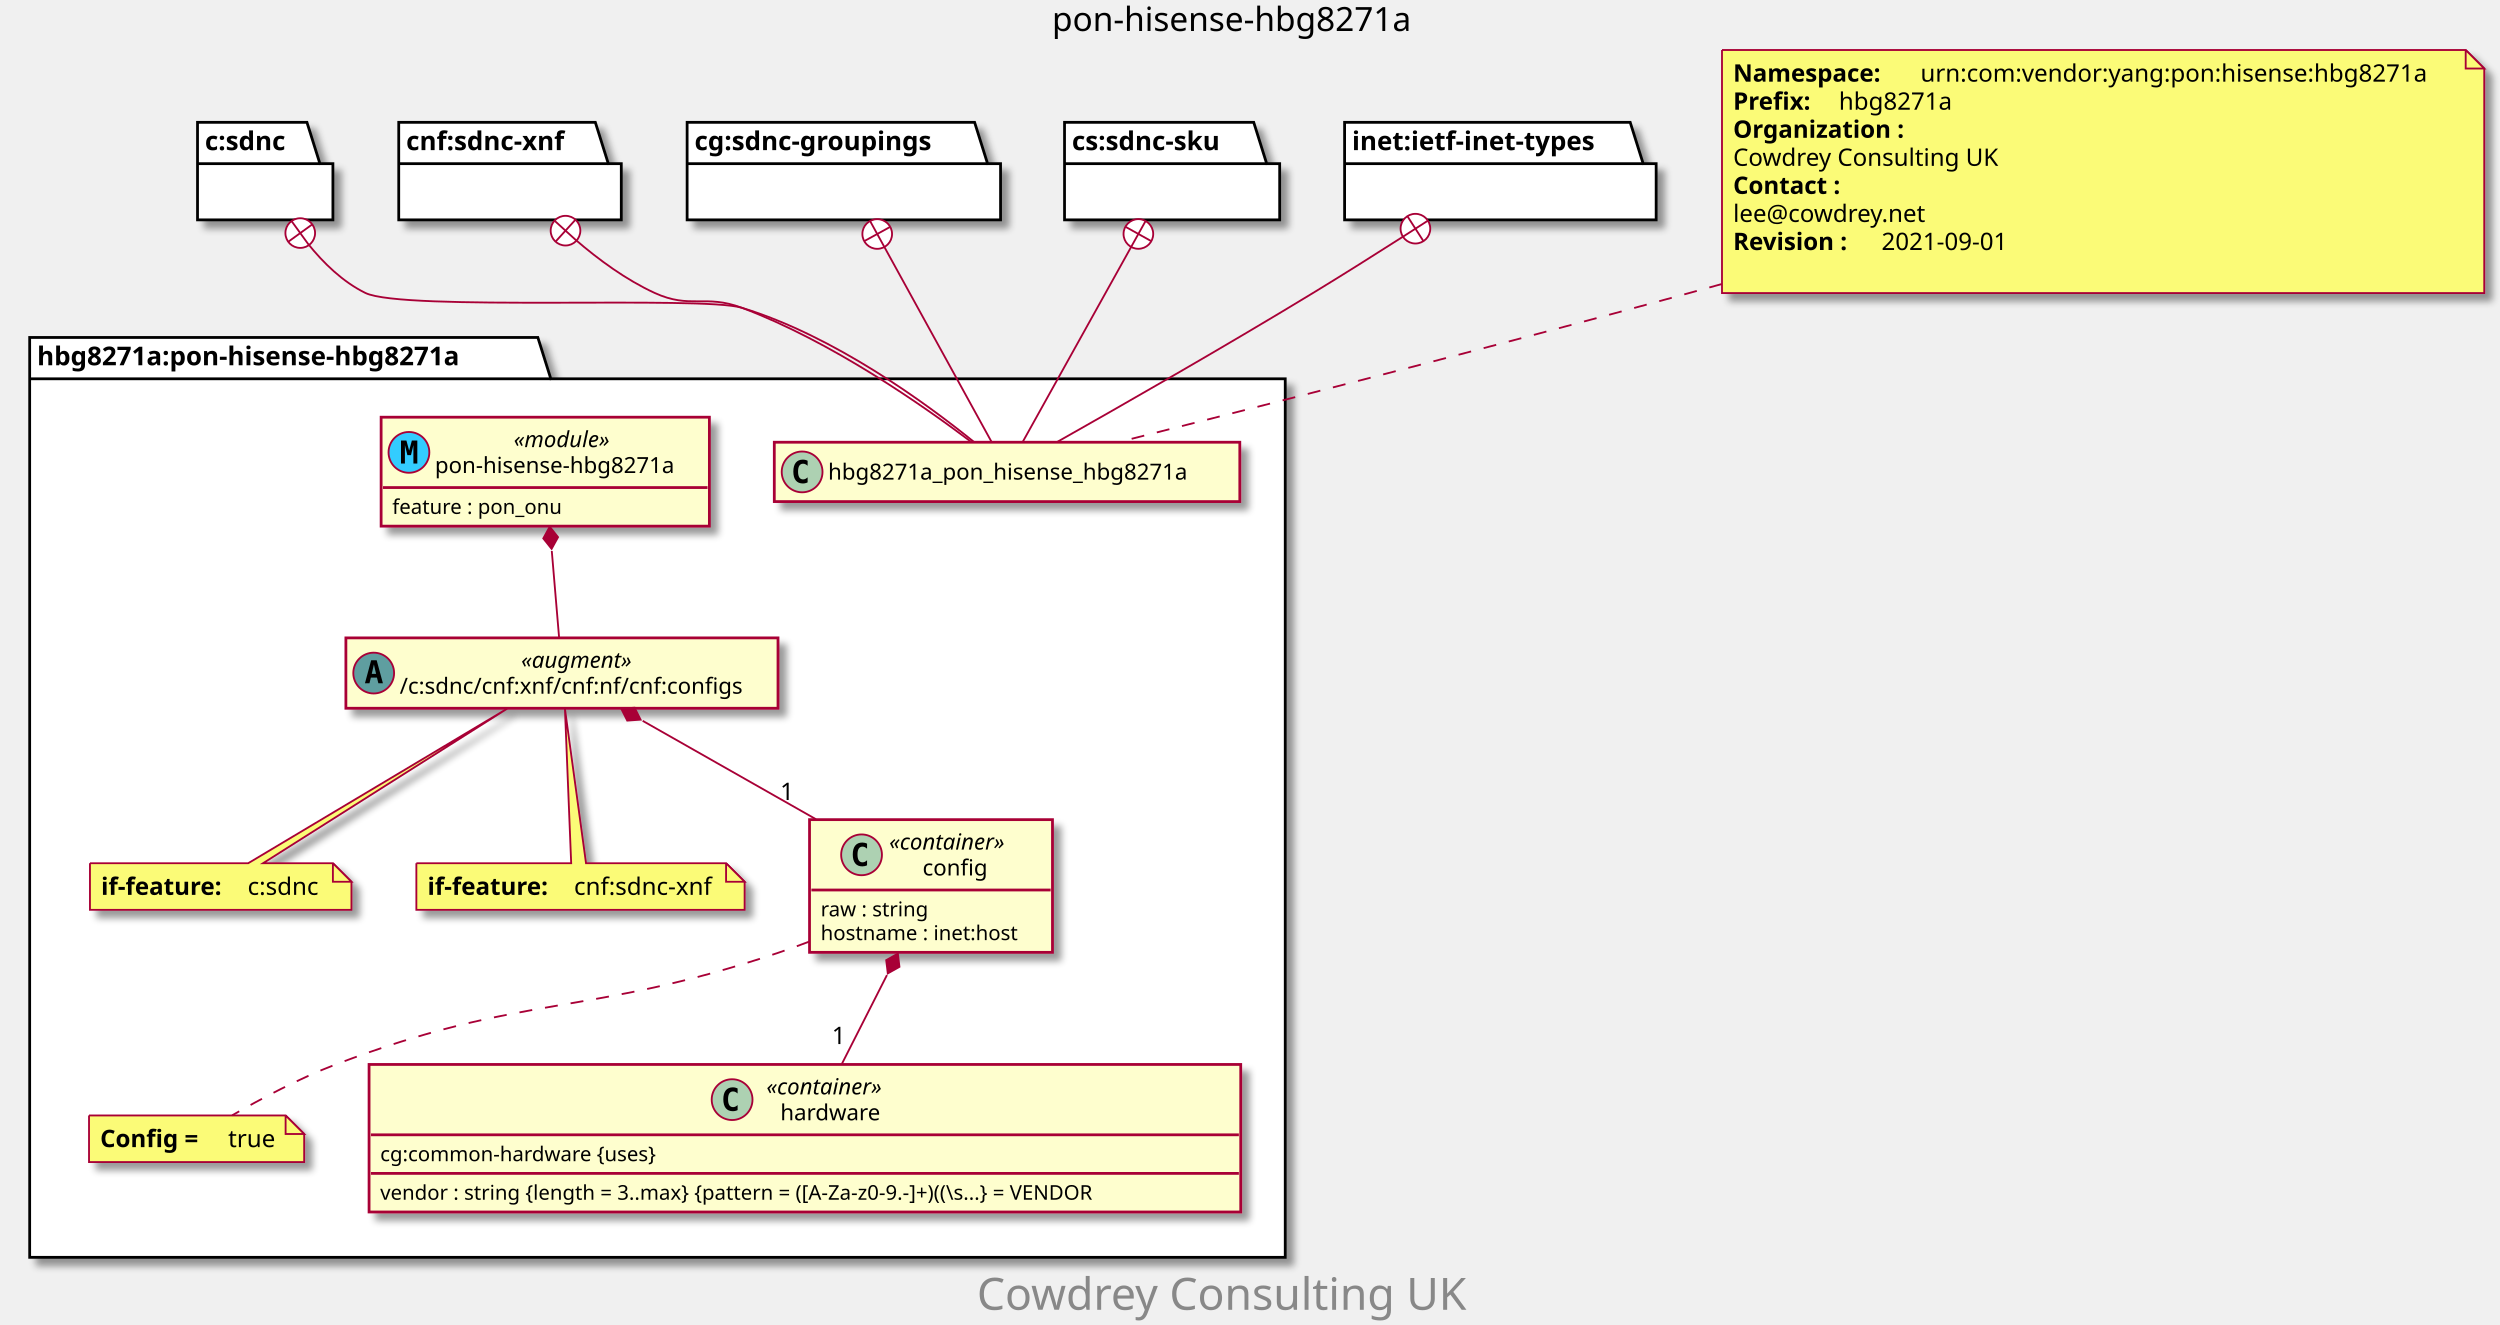
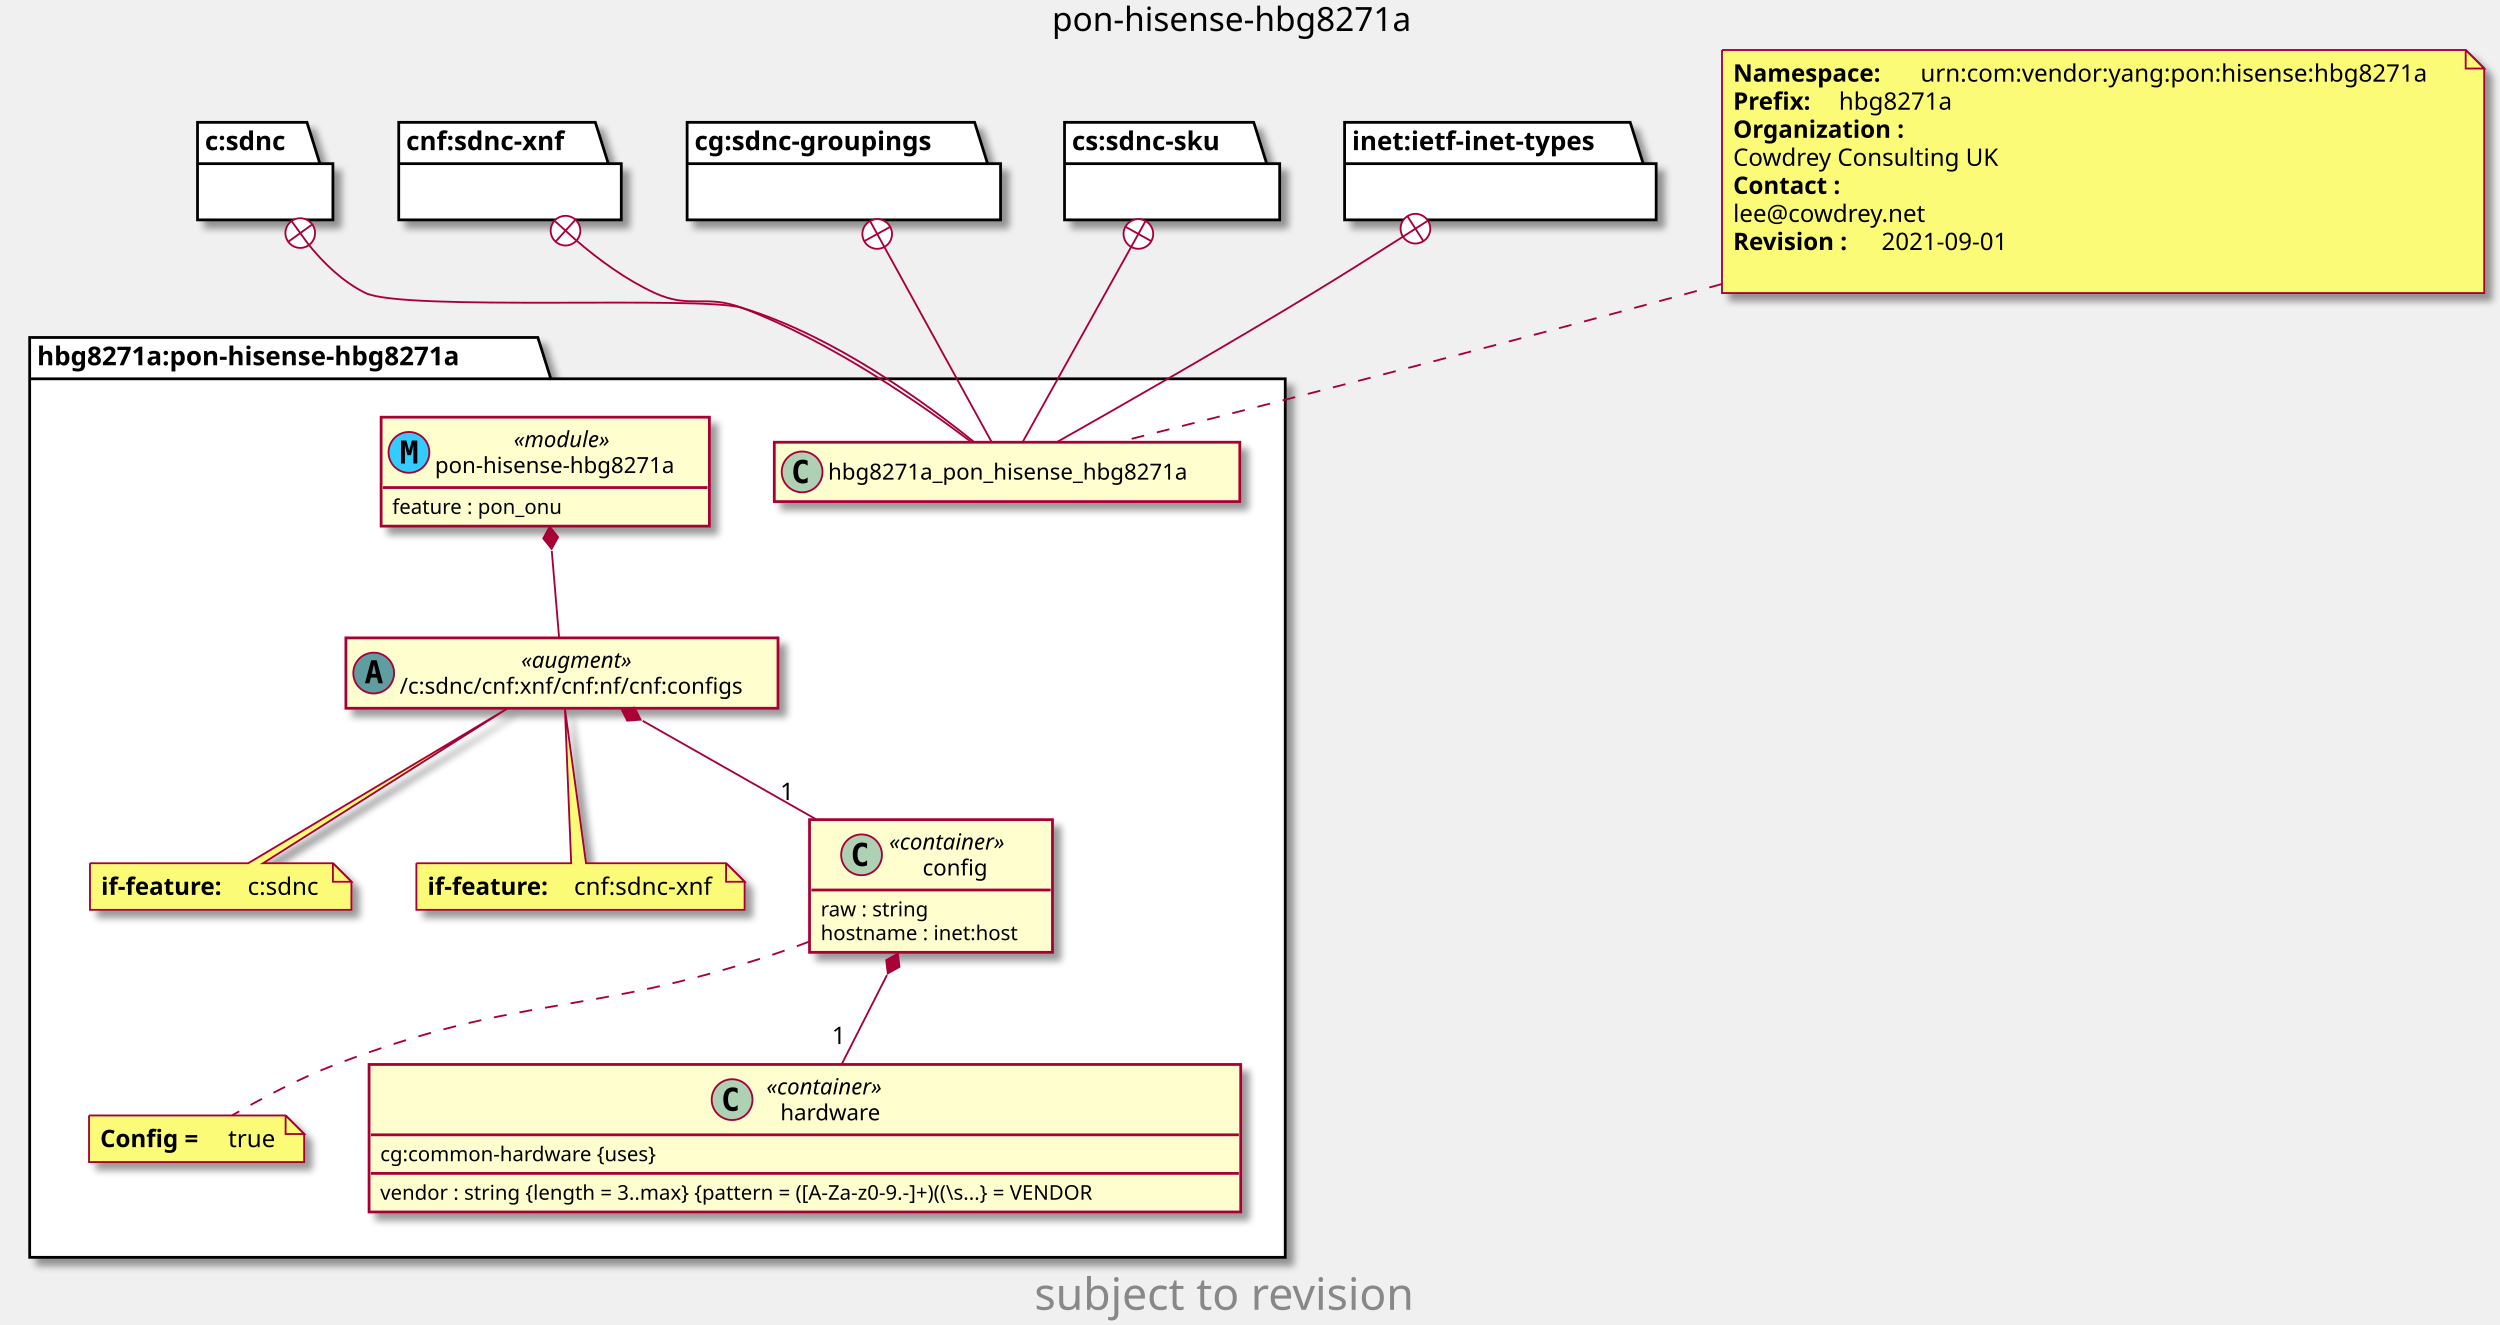
<svg xmlns="http://www.w3.org/2000/svg" contentScriptType="application/ecmascript" contentStyleType="text/css" height="714px" preserveAspectRatio="none" style="width:1348px;height:714px;background:#FFFFFF;" version="1.1" viewBox="0 0 1348 714" width="1348px" zoomAndPan="magnify">
  <defs>
-     <filter height="300%" id="f15a3o91v7g6ik" width="300%" x="-1" y="-1">
+     <filter height="300%" id="f8uqct7fw5p19" width="300%" x="-1" y="-1">
      <feGaussianBlur result="blurOut" stdDeviation="2.0" />
      <feColorMatrix in="blurOut" result="blurOut2" type="matrix" values="0 0 0 0 0 0 0 0 0 0 0 0 0 0 0 0 0 0 .4 0" />
      <feOffset dx="4.0" dy="4.0" in="blurOut2" result="blurOut3" />
      <feBlend in="SourceGraphic" in2="blurOut3" mode="normal" />
    </filter>
  </defs>
  <g>
    <text fill="#000000" font-family="sans-serif" font-size="18" lengthAdjust="spacing" textLength="199" x="567.25" y="16.708">pon-hisense-hbg8271a</text>
-     <polygon fill="#FFFFFF" filter="url(#f15a3o91v7g6ik)" points="16,181.953,290,181.953,297,204.25,693,204.25,693,677.953,16,677.953,16,181.953" style="stroke:#000000;stroke-width:1.5;" />
+     <polygon fill="#FFFFFF" filter="url(#f8uqct7fw5p19)" points="16,181.953,290,181.953,297,204.25,693,204.25,693,677.953,16,677.953,16,181.953" style="stroke:#000000;stroke-width:1.5;" />
    <line style="stroke:#000000;stroke-width:1.5;" x1="16" x2="297" y1="204.25" y2="204.25" />
    <text fill="#000000" font-family="sans-serif" font-size="14" font-weight="bold" lengthAdjust="spacing" textLength="268" x="20" y="196.948">hbg8271a:pon-hisense-hbg8271a</text>
-     <polygon fill="#FFFFFF" filter="url(#f15a3o91v7g6ik)" points="106.5,65.953,165.5,65.953,172.5,88.25,179.5,88.25,179.5,118.547,106.5,118.547,106.5,65.953" style="stroke:#000000;stroke-width:1.5;" />
+     <polygon fill="#FFFFFF" filter="url(#f8uqct7fw5p19)" points="106.5,65.953,165.5,65.953,172.5,88.25,179.5,88.25,179.5,118.547,106.5,118.547,106.5,65.953" style="stroke:#000000;stroke-width:1.5;" />
    <line style="stroke:#000000;stroke-width:1.5;" x1="106.5" x2="172.5" y1="88.25" y2="88.25" />
    <text fill="#000000" font-family="sans-serif" font-size="14" font-weight="bold" lengthAdjust="spacing" textLength="53" x="110.5" y="80.948">c:sdnc</text>
-     <polygon fill="#FFFFFF" filter="url(#f15a3o91v7g6ik)" points="215,65.953,321,65.953,328,88.25,335,88.25,335,118.547,215,118.547,215,65.953" style="stroke:#000000;stroke-width:1.5;" />
+     <polygon fill="#FFFFFF" filter="url(#f8uqct7fw5p19)" points="215,65.953,321,65.953,328,88.25,335,88.25,335,118.547,215,118.547,215,65.953" style="stroke:#000000;stroke-width:1.5;" />
    <line style="stroke:#000000;stroke-width:1.5;" x1="215" x2="328" y1="88.25" y2="88.25" />
    <text fill="#000000" font-family="sans-serif" font-size="14" font-weight="bold" lengthAdjust="spacing" textLength="100" x="219" y="80.948">cnf:sdnc-xnf</text>
-     <polygon fill="#FFFFFF" filter="url(#f15a3o91v7g6ik)" points="370.5,65.953,525.5,65.953,532.5,88.25,539.5,88.25,539.5,118.547,370.5,118.547,370.5,65.953" style="stroke:#000000;stroke-width:1.5;" />
+     <polygon fill="#FFFFFF" filter="url(#f8uqct7fw5p19)" points="370.5,65.953,525.5,65.953,532.5,88.25,539.5,88.25,539.5,118.547,370.5,118.547,370.5,65.953" style="stroke:#000000;stroke-width:1.5;" />
    <line style="stroke:#000000;stroke-width:1.5;" x1="370.5" x2="532.5" y1="88.25" y2="88.25" />
    <text fill="#000000" font-family="sans-serif" font-size="14" font-weight="bold" lengthAdjust="spacing" textLength="149" x="374.5" y="80.948">cg:sdnc-groupings</text>
-     <polygon fill="#FFFFFF" filter="url(#f15a3o91v7g6ik)" points="574,65.953,676,65.953,683,88.25,690,88.25,690,118.547,574,118.547,574,65.953" style="stroke:#000000;stroke-width:1.5;" />
+     <polygon fill="#FFFFFF" filter="url(#f8uqct7fw5p19)" points="574,65.953,676,65.953,683,88.25,690,88.25,690,118.547,574,118.547,574,65.953" style="stroke:#000000;stroke-width:1.5;" />
    <line style="stroke:#000000;stroke-width:1.5;" x1="574" x2="683" y1="88.25" y2="88.25" />
    <text fill="#000000" font-family="sans-serif" font-size="14" font-weight="bold" lengthAdjust="spacing" textLength="96" x="578" y="80.948">cs:sdnc-sku</text>
-     <polygon fill="#FFFFFF" filter="url(#f15a3o91v7g6ik)" points="725,65.953,879,65.953,886,88.25,893,88.25,893,118.547,725,118.547,725,65.953" style="stroke:#000000;stroke-width:1.5;" />
+     <polygon fill="#FFFFFF" filter="url(#f8uqct7fw5p19)" points="725,65.953,879,65.953,886,88.25,893,88.25,893,118.547,725,118.547,725,65.953" style="stroke:#000000;stroke-width:1.5;" />
    <line style="stroke:#000000;stroke-width:1.5;" x1="725" x2="886" y1="88.25" y2="88.25" />
    <text fill="#000000" font-family="sans-serif" font-size="14" font-weight="bold" lengthAdjust="spacing" textLength="148" x="729" y="80.948">inet:ietf-inet-types</text>
-     <rect fill="#FEFECE" filter="url(#f15a3o91v7g6ik)" height="32" id="hbg8271a_pon_hisense_hbg8271a" style="stroke:#A80036;stroke-width:1.5;" width="251" x="417.5" y="238.453" />
+     <rect fill="#FEFECE" filter="url(#f8uqct7fw5p19)" height="32" id="hbg8271a_pon_hisense_hbg8271a" style="stroke:#A80036;stroke-width:1.5;" width="251" x="417.5" y="238.453" />
    <ellipse cx="432.5" cy="254.453" fill="#ADD1B2" rx="11" ry="11" style="stroke:#A80036;stroke-width:1.0;" />
    <path d="M435.469,260.094 Q434.891,260.391 434.25,260.531 Q433.609,260.688 432.906,260.688 Q430.406,260.688 429.078,259.047 Q427.766,257.391 427.766,254.266 Q427.766,251.141 429.078,249.484 Q430.406,247.828 432.906,247.828 Q433.609,247.828 434.25,247.984 Q434.906,248.141 435.469,248.438 L435.469,251.156 Q434.844,250.578 434.25,250.312 Q433.656,250.031 433.031,250.031 Q431.688,250.031 431,251.109 Q430.312,252.172 430.312,254.266 Q430.312,256.359 431,257.438 Q431.688,258.5 433.031,258.5 Q433.656,258.5 434.25,258.234 Q434.844,257.953 435.469,257.375 L435.469,260.094 Z " fill="#000000" />
    <text fill="#000000" font-family="sans-serif" font-size="12" lengthAdjust="spacing" textLength="219" x="446.5" y="258.607">hbg8271a_pon_hisense_hbg8271a</text>
-     <rect codeLine="32" fill="#FEFECE" filter="url(#f15a3o91v7g6ik)" height="58.742" id="pon_hisense_hbg8271a" style="stroke:#A80036;stroke-width:1.5;" width="177" x="205.5" y="224.953" />
+     <rect codeLine="32" fill="#FEFECE" filter="url(#f8uqct7fw5p19)" height="58.742" id="pon_hisense_hbg8271a" style="stroke:#A80036;stroke-width:1.5;" width="177" x="205.5" y="224.953" />
    <ellipse cx="220.5" cy="243.922" fill="#33CCFF" rx="11" ry="11" style="stroke:#A80036;stroke-width:1.0;" />
    <path d="M216.219,237.531 L219.141,237.531 L220.609,242.969 L222.078,237.531 L225.016,237.531 L225.016,249.922 L222.906,249.922 L222.906,240 L221.594,245.422 L219.656,245.422 L218.328,240 L218.328,249.922 L216.219,249.922 L216.219,237.531 Z " fill="#000000" />
    <text fill="#000000" font-family="sans-serif" font-size="12" font-style="italic" lengthAdjust="spacing" textLength="60" x="277" y="241.092">«module»</text>
    <text fill="#000000" font-family="sans-serif" font-size="12" lengthAdjust="spacing" textLength="145" x="234.5" y="255.06">pon-hisense-hbg8271a</text>
    <line style="stroke:#A80036;stroke-width:1.5;" x1="206.5" x2="381.5" y1="262.891" y2="262.891" />
    <text fill="#000000" font-family="sans-serif" font-size="11" lengthAdjust="spacing" textLength="101" x="211.5" y="277.101">feature : pon_onu</text>
-     <rect codeLine="34" fill="#FEFECE" filter="url(#f15a3o91v7g6ik)" height="37.938" id="c_sdnc_cnf_xnf_cnf_nf_cnf_configs" style="stroke:#A80036;stroke-width:1.5;" width="233" x="186.5" y="343.953" />
+     <rect codeLine="34" fill="#FEFECE" filter="url(#f8uqct7fw5p19)" height="37.938" id="c_sdnc_cnf_xnf_cnf_nf_cnf_configs" style="stroke:#A80036;stroke-width:1.5;" width="233" x="186.5" y="343.953" />
    <ellipse cx="201.5" cy="362.922" fill="#5F9EA0" rx="11" ry="11" style="stroke:#A80036;stroke-width:1.0;" />
    <path d="M201.609,358.266 L200.453,363.344 L202.781,363.344 L201.609,358.266 Z M200.125,356.031 L203.109,356.031 L206.469,368.422 L204.016,368.422 L203.25,365.359 L199.969,365.359 L199.219,368.422 L196.781,368.422 L200.125,356.031 Z " fill="#000000" />
    <text fill="#000000" font-family="sans-serif" font-size="12" font-style="italic" lengthAdjust="spacing" textLength="70" x="281" y="360.092">«augment»</text>
    <text fill="#000000" font-family="sans-serif" font-size="12" lengthAdjust="spacing" textLength="201" x="215.5" y="374.06">/c:sdnc/cnf:xnf/cnf:nf/cnf:configs</text>
-     <path d="M48.5,465.453 L48.5,490.586 A0,0 0 0 0 48.5,490.586 L189.5,490.586 A0,0 0 0 0 189.5,490.586 L189.5,475.453 L179.5,465.453 L141.82,465.453 L273.44,382.113 L133.82,465.453 L48.5,465.453 A0,0 0 0 0 48.5,465.453 " fill="#FBFB77" filter="url(#f15a3o91v7g6ik)" style="stroke:#A80036;stroke-width:1.0;" />
+     <path d="M48.5,465.453 L48.5,490.586 A0,0 0 0 0 48.5,490.586 L189.5,490.586 A0,0 0 0 0 189.5,490.586 L189.5,475.453 L179.5,465.453 L141.82,465.453 L273.44,382.113 L133.82,465.453 L48.5,465.453 A0,0 0 0 0 48.5,465.453 " fill="#FBFB77" filter="url(#f8uqct7fw5p19)" style="stroke:#A80036;stroke-width:1.0;" />
    <path d="M179.5,465.453 L179.5,475.453 L189.5,475.453 L179.5,465.453 " fill="#FBFB77" style="stroke:#A80036;stroke-width:1.0;" />
    <text fill="#000000" font-family="sans-serif" font-size="13" font-weight="bold" lengthAdjust="spacing" textLength="74" x="54.5" y="482.52">if-feature:</text>
    <text fill="#000000" font-family="sans-serif" font-size="13" lengthAdjust="spacing" textLength="41" x="133.5" y="482.52">c:sdnc</text>
-     <path d="M224.5,465.453 L224.5,490.586 A0,0 0 0 0 224.5,490.586 L401.5,490.586 A0,0 0 0 0 401.5,490.586 L401.5,475.453 L391.5,465.453 L315.98,465.453 L304.61,382.113 L307.98,465.453 L224.5,465.453 A0,0 0 0 0 224.5,465.453 " fill="#FBFB77" filter="url(#f15a3o91v7g6ik)" style="stroke:#A80036;stroke-width:1.0;" />
+     <path d="M224.5,465.453 L224.5,490.586 A0,0 0 0 0 224.5,490.586 L401.5,490.586 A0,0 0 0 0 401.5,490.586 L401.5,475.453 L391.5,465.453 L315.98,465.453 L304.61,382.113 L307.98,465.453 L224.5,465.453 A0,0 0 0 0 224.5,465.453 " fill="#FBFB77" filter="url(#f8uqct7fw5p19)" style="stroke:#A80036;stroke-width:1.0;" />
    <path d="M391.5,465.453 L391.5,475.453 L401.5,475.453 L391.5,465.453 " fill="#FBFB77" style="stroke:#A80036;stroke-width:1.0;" />
    <text fill="#000000" font-family="sans-serif" font-size="13" font-weight="bold" lengthAdjust="spacing" textLength="74" x="230.5" y="482.52">if-feature:</text>
    <text fill="#000000" font-family="sans-serif" font-size="13" lengthAdjust="spacing" textLength="77" x="309.5" y="482.52">cnf:sdnc-xnf</text>
-     <rect codeLine="42" fill="#FEFECE" filter="url(#f15a3o91v7g6ik)" height="71.547" id="sdnc_I_sdnc_I_xnf_I_nf_I_configs_I_config" style="stroke:#A80036;stroke-width:1.5;" width="131" x="436.5" y="441.953" />
+     <rect codeLine="42" fill="#FEFECE" filter="url(#f8uqct7fw5p19)" height="71.547" id="sdnc_I_sdnc_I_xnf_I_nf_I_configs_I_config" style="stroke:#A80036;stroke-width:1.5;" width="131" x="436.5" y="441.953" />
    <ellipse cx="464.55" cy="460.922" fill="#ADD1B2" rx="11" ry="11" style="stroke:#A80036;stroke-width:1.0;" />
    <path d="M467.519,466.562 Q466.941,466.859 466.3,467 Q465.659,467.156 464.956,467.156 Q462.456,467.156 461.128,465.516 Q459.816,463.859 459.816,460.734 Q459.816,457.609 461.128,455.953 Q462.456,454.297 464.956,454.297 Q465.659,454.297 466.3,454.453 Q466.956,454.609 467.519,454.906 L467.519,457.625 Q466.894,457.047 466.3,456.781 Q465.706,456.5 465.081,456.5 Q463.738,456.5 463.05,457.578 Q462.363,458.641 462.363,460.734 Q462.363,462.828 463.05,463.906 Q463.738,464.969 465.081,464.969 Q465.706,464.969 466.3,464.703 Q466.894,464.422 467.519,463.844 L467.519,466.562 Z " fill="#000000" />
    <text fill="#000000" font-family="sans-serif" font-size="12" font-style="italic" lengthAdjust="spacing" textLength="74" x="479.45" y="458.092">«container»</text>
    <text fill="#000000" font-family="sans-serif" font-size="12" lengthAdjust="spacing" textLength="38" x="497.45" y="472.06">config</text>
    <line style="stroke:#A80036;stroke-width:1.5;" x1="437.5" x2="566.5" y1="479.891" y2="479.891" />
    <text fill="#000000" font-family="sans-serif" font-size="11" lengthAdjust="spacing" textLength="66" x="442.5" y="494.101">raw : string</text>
    <text fill="#000000" font-family="sans-serif" font-size="11" lengthAdjust="spacing" textLength="119" x="442.5" y="506.906">hostname : inet:host</text>
-     <path d="M48,601.453 L48,626.586 L164,626.586 L164,611.453 L154,601.453 L48,601.453 " fill="#FBFB77" filter="url(#f15a3o91v7g6ik)" style="stroke:#A80036;stroke-width:1.0;" />
+     <path d="M48,601.453 L48,626.586 L164,626.586 L164,611.453 L154,601.453 L48,601.453 " fill="#FBFB77" filter="url(#f8uqct7fw5p19)" style="stroke:#A80036;stroke-width:1.0;" />
    <path d="M154,601.453 L154,611.453 L164,611.453 L154,601.453 " fill="#FBFB77" style="stroke:#A80036;stroke-width:1.0;" />
    <text fill="#000000" font-family="sans-serif" font-size="13" font-weight="bold" lengthAdjust="spacing" textLength="64" x="54" y="618.52">Config =</text>
    <text fill="#000000" font-family="sans-serif" font-size="13" lengthAdjust="spacing" textLength="26" x="123" y="618.52">true</text>
-     <rect codeLine="49" fill="#FEFECE" filter="url(#f15a3o91v7g6ik)" height="79.547" id="sdnc_I_sdnc_I_xnf_I_nf_I_configs_I_config_I_hardware" style="stroke:#A80036;stroke-width:1.5;" width="470" x="199" y="573.953" />
+     <rect codeLine="49" fill="#FEFECE" filter="url(#f8uqct7fw5p19)" height="79.547" id="sdnc_I_sdnc_I_xnf_I_nf_I_configs_I_config_I_hardware" style="stroke:#A80036;stroke-width:1.5;" width="470" x="199" y="573.953" />
    <ellipse cx="394.75" cy="592.922" fill="#ADD1B2" rx="11" ry="11" style="stroke:#A80036;stroke-width:1.0;" />
    <path d="M397.719,598.562 Q397.141,598.859 396.5,599 Q395.859,599.156 395.156,599.156 Q392.656,599.156 391.328,597.516 Q390.016,595.859 390.016,592.734 Q390.016,589.609 391.328,587.953 Q392.656,586.297 395.156,586.297 Q395.859,586.297 396.5,586.453 Q397.156,586.609 397.719,586.906 L397.719,589.625 Q397.094,589.047 396.5,588.781 Q395.906,588.5 395.281,588.5 Q393.938,588.5 393.25,589.578 Q392.562,590.641 392.562,592.734 Q392.562,594.828 393.25,595.906 Q393.938,596.969 395.281,596.969 Q395.906,596.969 396.5,596.703 Q397.094,596.422 397.719,595.844 L397.719,598.562 Z " fill="#000000" />
    <text fill="#000000" font-family="sans-serif" font-size="12" font-style="italic" lengthAdjust="spacing" textLength="74" x="413.25" y="590.092">«container»</text>
    <text fill="#000000" font-family="sans-serif" font-size="12" lengthAdjust="spacing" textLength="59" x="420.75" y="604.061">hardware</text>
    <line style="stroke:#A80036;stroke-width:1.5;" x1="200" x2="668" y1="611.891" y2="611.891" />
    <text fill="#000000" font-family="sans-serif" font-size="11" lengthAdjust="spacing" textLength="170" x="205" y="626.101">cg:common-hardware {uses}</text>
    <line style="stroke:#A80036;stroke-width:1.5;" x1="200" x2="668" y1="632.695" y2="632.695" />
    <text fill="#000000" font-family="sans-serif" font-size="11" lengthAdjust="spacing" textLength="458" x="205" y="646.906">vendor : string {length = 3..max} {pattern = ([A-Za-z0-9.-]+)((\s...}   = VENDOR</text>
-     <path d="M928.5,26.953 L928.5,158.016 L1339.5,158.016 L1339.5,36.953 L1329.5,26.953 L928.5,26.953 " fill="#FBFB77" filter="url(#f15a3o91v7g6ik)" style="stroke:#A80036;stroke-width:1.0;" />
+     <path d="M928.5,26.953 L928.5,158.016 L1339.5,158.016 L1339.5,36.953 L1329.5,26.953 L928.5,26.953 " fill="#FBFB77" filter="url(#f8uqct7fw5p19)" style="stroke:#A80036;stroke-width:1.0;" />
    <path d="M1329.5,26.953 L1329.5,36.953 L1339.5,36.953 L1329.5,26.953 " fill="#FBFB77" style="stroke:#A80036;stroke-width:1.0;" />
    <text fill="#000000" font-family="sans-serif" font-size="13" font-weight="bold" lengthAdjust="spacing" textLength="92" x="934.5" y="44.02">Namespace:</text>
    <text fill="#000000" font-family="sans-serif" font-size="13" lengthAdjust="spacing" textLength="285" x="1035.5" y="44.02">urn:com:vendor:yang:pon:hisense:hbg8271a</text>
    <text fill="#000000" font-family="sans-serif" font-size="13" font-weight="bold" lengthAdjust="spacing" textLength="48" x="934.5" y="59.153">Prefix:</text>
    <text fill="#000000" font-family="sans-serif" font-size="13" lengthAdjust="spacing" textLength="64" x="991.5" y="59.153">hbg8271a</text>
    <text fill="#000000" font-family="sans-serif" font-size="13" font-weight="bold" lengthAdjust="spacing" textLength="104" x="934.5" y="74.286">Organization :</text>
    <text fill="#000000" font-family="sans-serif" font-size="13" lengthAdjust="spacing" textLength="147" x="934.5" y="89.418">Cowdrey Consulting UK</text>
    <text fill="#000000" font-family="sans-serif" font-size="13" font-weight="bold" lengthAdjust="spacing" textLength="67" x="934.5" y="104.551">Contact :</text>
    <text fill="#000000" font-family="sans-serif" font-size="13" lengthAdjust="spacing" textLength="109" x="934.5" y="119.684">lee@cowdrey.net</text>
    <text fill="#000000" font-family="sans-serif" font-size="13" font-weight="bold" lengthAdjust="spacing" textLength="71" x="934.5" y="134.817">Revision :</text>
    <text fill="#000000" font-family="sans-serif" font-size="13" lengthAdjust="spacing" textLength="74" x="1014.5" y="134.817">2021-09-01</text>
    <text fill="#000000" font-family="sans-serif" font-size="13" lengthAdjust="spacing" textLength="0" x="938.5" y="149.95" />
    <path d="M928.41,153.143 C922.55,154.773 916.73,156.383 911,157.953 C802.79,187.633 676.02,220.013 603.05,238.413 " fill="none" id="GMN8-hbg8271a_pon_hisense_hbg8271a" style="stroke:#A80036;stroke-width:1.0;stroke-dasharray:7.0,7.0;" />
    <path codeLine="27" d="M166.05,131.413 C174.41,141.873 184.85,151.983 197,157.953 C217.26,167.903 378.4,159.403 400,165.953 C449.58,180.983 499.35,217.413 525.07,238.223 " fill="none" id="c_sdnc-backto-hbg8271a_pon_hisense_hbg8271a" style="stroke:#A80036;stroke-width:1.0;" />
    <ellipse cx="161.891" cy="125.674" fill="#FFFFFF" rx="8" ry="8" style="stroke:#A80036;stroke-width:1.0;" />
    <line style="stroke:#A80036;stroke-width:1.0;" x1="166.582" x2="157.2" y1="132.154" y2="119.193" />
    <line style="stroke:#A80036;stroke-width:1.0;" x1="155.411" x2="168.371" y1="130.364" y2="120.983" />
    <path codeLine="28" d="M310.26,129.223 C322.79,140.043 337.63,150.903 353,157.953 C372.26,166.783 380.16,158.513 400,165.953 C447.96,183.943 497.57,218.553 523.88,238.433 " fill="none" id="cnf_sdnc_xnf-backto-hbg8271a_pon_hisense_hbg8271a" style="stroke:#A80036;stroke-width:1.0;" />
    <ellipse cx="304.921" cy="124.373" fill="#FFFFFF" rx="8" ry="8" style="stroke:#A80036;stroke-width:1.0;" />
    <line style="stroke:#A80036;stroke-width:1.0;" x1="310.842" x2="299" y1="129.753" y2="118.993" />
    <line style="stroke:#A80036;stroke-width:1.0;" x1="299.541" x2="310.301" y1="130.294" y2="118.452" />
    <path codeLine="29" d="M476.42,132.393 C495.2,166.533 521.5,214.363 534.72,238.403 " fill="none" id="cg_sdnc_groupings-backto-hbg8271a_pon_hisense_hbg8271a" style="stroke:#A80036;stroke-width:1.0;" />
    <ellipse cx="472.995" cy="126.173" fill="#FFFFFF" rx="8" ry="8" style="stroke:#A80036;stroke-width:1.0;" />
    <line style="stroke:#A80036;stroke-width:1.0;" x1="476.851" x2="469.14" y1="133.183" y2="119.163" />
    <line style="stroke:#A80036;stroke-width:1.0;" x1="465.986" x2="480.005" y1="130.028" y2="122.317" />
    <path codeLine="30" d="M610.34,132.393 C591.35,166.533 564.74,214.363 551.37,238.403 " fill="none" id="cs_sdnc_sku-backto-hbg8271a_pon_hisense_hbg8271a" style="stroke:#A80036;stroke-width:1.0;" />
    <ellipse cx="613.809" cy="126.153" fill="#FFFFFF" rx="8" ry="8" style="stroke:#A80036;stroke-width:1.0;" />
    <line style="stroke:#A80036;stroke-width:1.0;" x1="609.918" x2="617.7" y1="133.143" y2="119.163" />
    <line style="stroke:#A80036;stroke-width:1.0;" x1="606.819" x2="620.799" y1="122.262" y2="130.044" />
    <path codeLine="31" d="M757.18,127.163 C741.47,137.213 724.11,148.153 708,157.953 C659.79,187.283 602.61,219.903 569.79,238.423 " fill="none" id="inet_ietf_inet_types-backto-hbg8271a_pon_hisense_hbg8271a" style="stroke:#A80036;stroke-width:1.0;" />
    <ellipse cx="763.192" cy="123.301" fill="#FFFFFF" rx="8" ry="8" style="stroke:#A80036;stroke-width:1.0;" />
    <line style="stroke:#A80036;stroke-width:1.0;" x1="756.464" x2="769.92" y1="127.629" y2="118.973" />
    <line style="stroke:#A80036;stroke-width:1.0;" x1="758.864" x2="767.52" y1="116.573" y2="130.029" />
    <path codeLine="35" d="M297.52,297.083 C298.88,313.243 300.38,330.913 301.46,343.723 " fill="none" id="pon_hisense_hbg8271a-backto-c_sdnc_cnf_xnf_cnf_nf_cnf_configs" style="stroke:#A80036;stroke-width:1.0;" />
    <polygon fill="#A80036" points="296.41,283.993,292.932,290.31,297.425,295.95,300.903,289.633,296.41,283.993" style="stroke:#A80036;stroke-width:1.0;" />
    <path codeLine="43" d="M346.53,388.673 C373.91,404.223 409.67,424.523 439.99,441.743 " fill="none" id="c_sdnc_cnf_xnf_cnf_nf_cnf_configs-backto-sdnc_I_sdnc_I_xnf_I_nf_I_configs_I_config" style="stroke:#A80036;stroke-width:1.0;" />
    <polygon fill="#A80036" points="334.97,382.113,338.213,388.554,345.406,388.037,342.163,381.596,334.97,382.113" style="stroke:#A80036;stroke-width:1.0;" />
    <text fill="#000000" font-family="sans-serif" font-size="13" lengthAdjust="spacing" textLength="8" x="420.644" y="431.348">1</text>
    <path d="M436.2,507.763 C430.43,509.973 424.64,512.063 419,513.953 C315.55,548.583 282.97,535.193 181,573.953 C161.25,581.463 139.98,592.863 125.16,601.403 " fill="none" id="sdnc_I_sdnc_I_xnf_I_nf_I_configs_I_config-GMN28" style="stroke:#A80036;stroke-width:1.0;stroke-dasharray:7.0,7.0;" />
    <path codeLine="50" d="M478.25,525.753 C470.3,541.423 461.53,558.713 453.9,573.733 " fill="none" id="sdnc_I_sdnc_I_xnf_I_nf_I_configs_I_config-backto-sdnc_I_sdnc_I_xnf_I_nf_I_configs_I_config_I_hardware" style="stroke:#A80036;stroke-width:1.0;" />
    <polygon fill="#A80036" points="484.13,514.163,477.848,517.704,478.7,524.864,484.982,521.324,484.13,514.163" style="stroke:#A80036;stroke-width:1.0;" />
    <text fill="#000000" font-family="sans-serif" font-size="13" lengthAdjust="spacing" textLength="8" x="448.533" y="562.945">1</text>
-     <text fill="#888888" font-family="sans-serif" font-size="24" lengthAdjust="spacing" textLength="280" x="526.75" y="706.231">Cowdrey Consulting UK</text>
+     <text fill="#888888" font-family="sans-serif" font-size="24" lengthAdjust="spacing" textLength="218" x="557.75" y="706.231">subject to revision</text>
  </g>
</svg>
